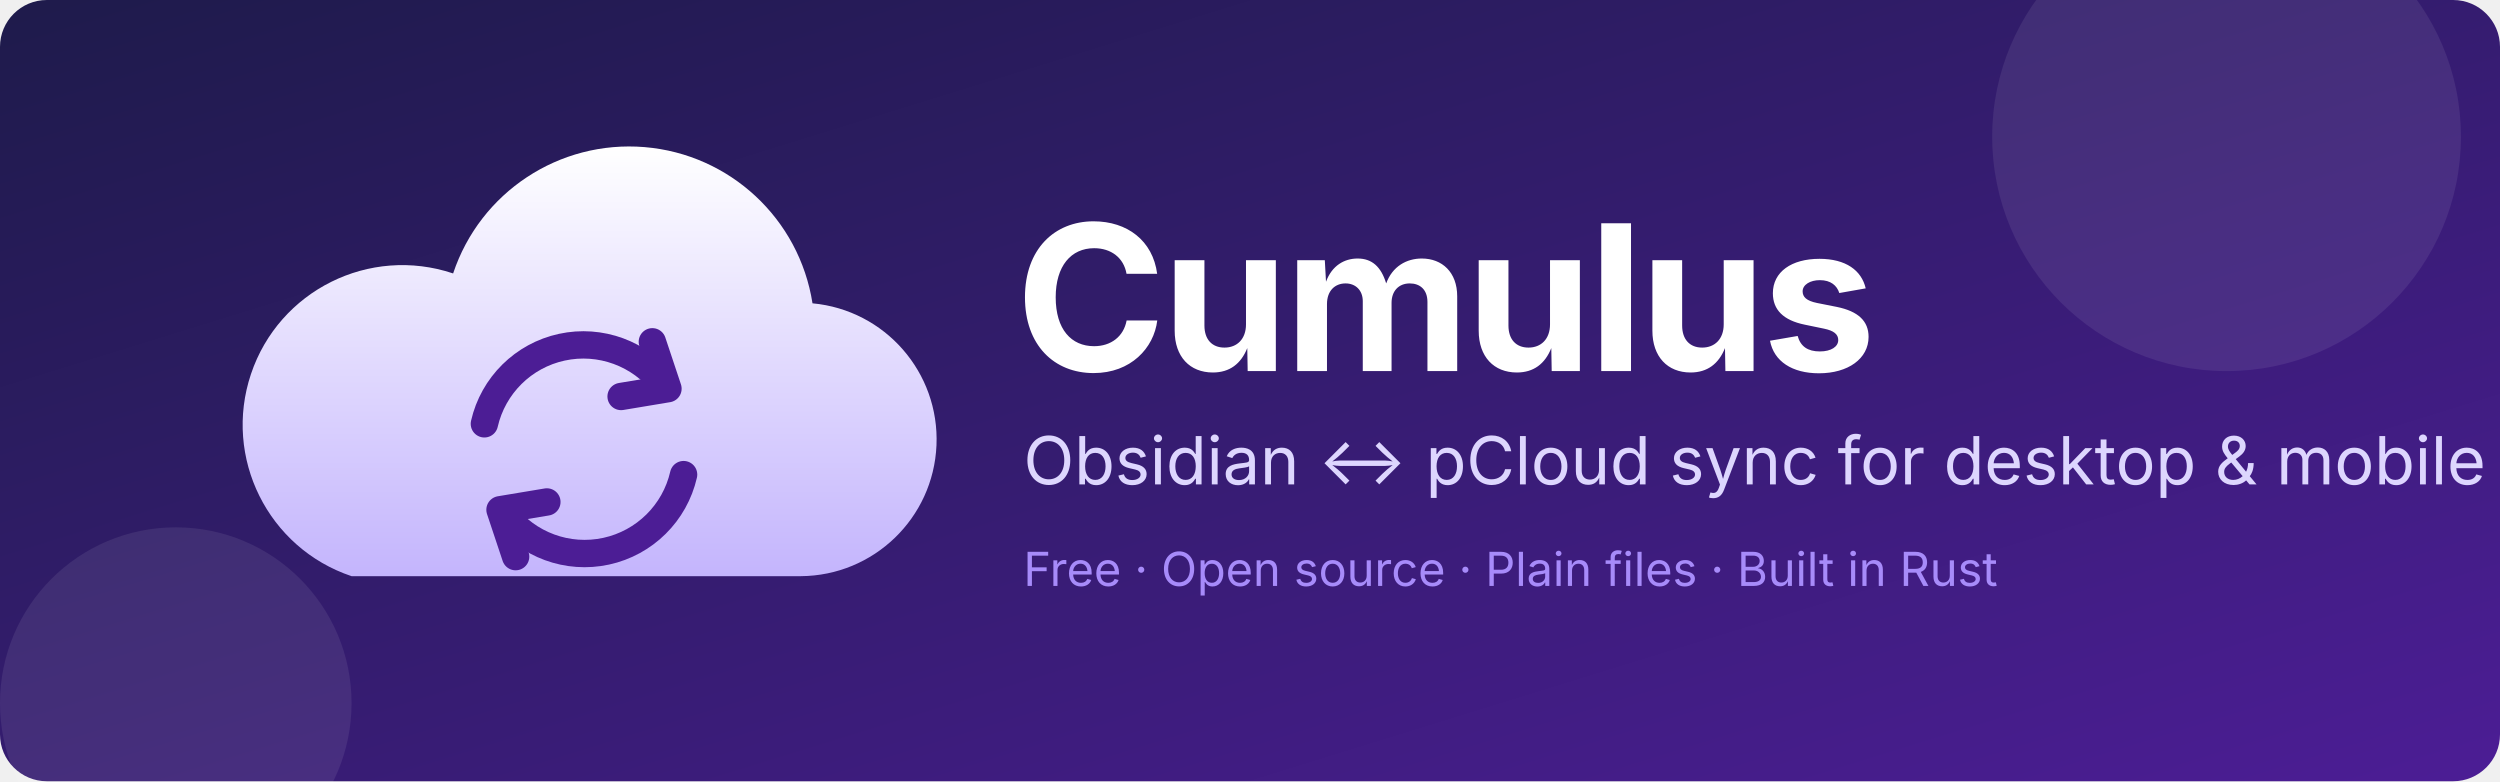
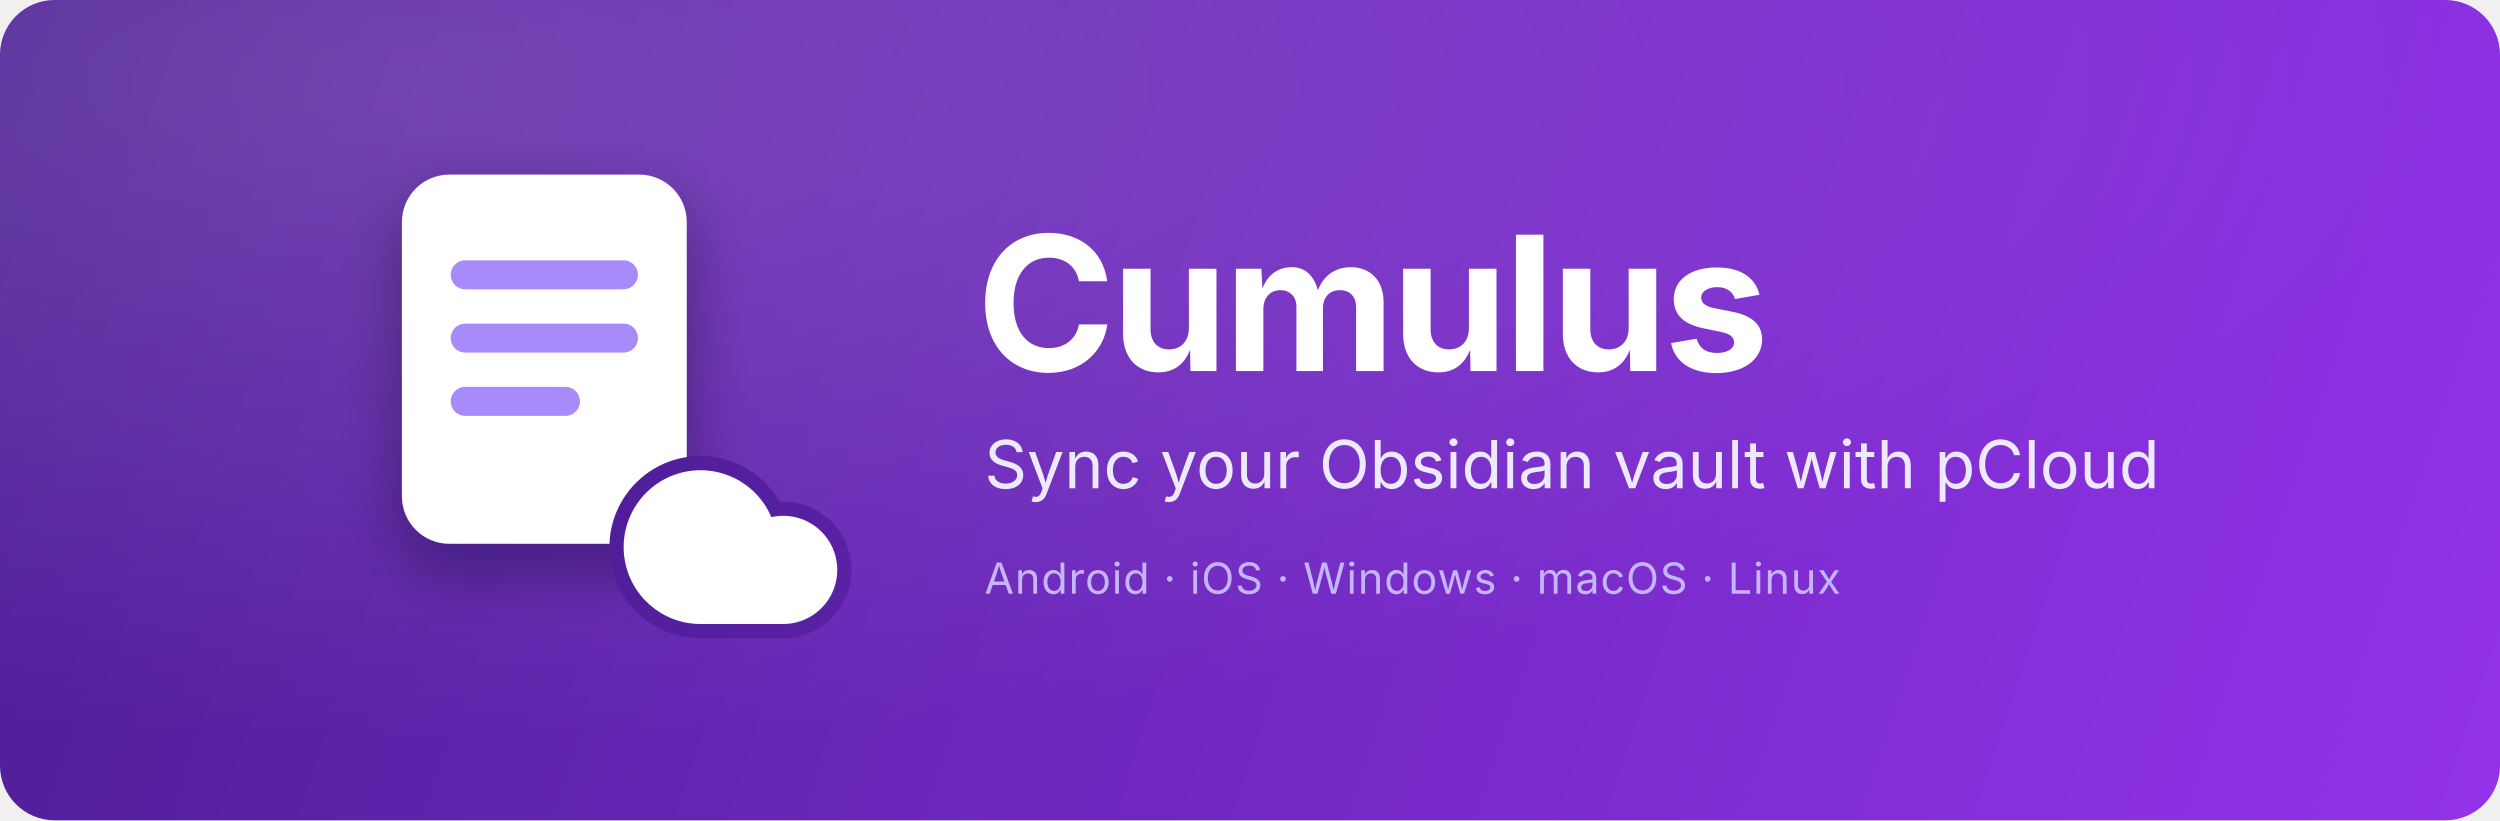
- <svg xmlns="http://www.w3.org/2000/svg" width="1280" height="400" viewBox="0 0 1280 400" role="img" aria-labelledby="t d">
+ <svg xmlns="http://www.w3.org/2000/svg" width="1280" height="420" viewBox="0 0 1280 420" role="img" aria-labelledby="t d">
  <defs>
-     <linearGradient id="bg" x1="0" y1="0" x2="1" y2="1">
-       <stop offset="0" stop-color="#1e1b4b" />
-       <stop offset="1" stop-color="#4c1d95" />
+     <path id="cloud" d="M106 186A54 54 0 1 1 155.72 110.92A38 38 0 1 1 164 186Z" />
+     <linearGradient id="bg" gradientUnits="userSpaceOnUse" x1="0" y1="0" x2="1280" y2="420">
+       <stop offset="0" stop-color="#4c1d95" />
+       <stop offset="1" stop-color="#9333ea" />
    </linearGradient>
-     <linearGradient id="cloud" x1="0" y1="0" x2="0" y2="1">
-       <stop offset="0" stop-color="#ffffff" />
-       <stop offset="1" stop-color="#c4b5fd" />
-     </linearGradient>
+     <radialGradient id="glow" cx="0.18" cy="0.1" r="0.8">
+       <stop offset="0" stop-color="#fff" stop-opacity="0.16" />
+       <stop offset="1" stop-color="#fff" stop-opacity="0" />
+     </radialGradient>
+     <filter id="shadow" x="-30%" y="-30%" width="160%" height="170%">
+       <feDropShadow dx="0" dy="10" stdDeviation="12" flood-color="#0d0624" flood-opacity="0.35" />
+     </filter>
  </defs>
-   <rect width="1280" height="400" rx="24" fill="url(#bg)" />
-   <g opacity="0.08" fill="#fff">
-     <circle cx="1140" cy="70" r="120" />
-     <circle cx="90" cy="360" r="90" />
-   </g>
-   <g transform="translate(120 105)">
-     <path d="M60 190 h230 a70 70 0 0 0 6-139.7 A95 95 0 0 0 112 35 A62 62 0 0 0 60 190 z" fill="url(#cloud)" />
-     <g fill="none" stroke="#4c1d95" stroke-width="14" stroke-linecap="round" stroke-linejoin="round">
-       <path d="M128 112 a52 52 0 0 1 92-20" />
-       <path d="M214 70 l8 24 -24 4" />
-       <path d="M230 138 a52 52 0 0 1 -92 20" />
-       <path d="M144 180 l-8 -24 24 -4" />
+   <rect width="1280" height="420" rx="28" fill="url(#bg)" />
+   <rect width="1280" height="420" rx="28" fill="url(#glow)" />
+   <g transform="translate(141 30) scale(1.35)">
+     <g transform="translate(-14 -2)">
+       <rect x="62" y="46" width="108" height="140" rx="18" fill="#fff" filter="url(#shadow)" />
+       <path d="M86 84H146M86 108H146M86 132H124" stroke="#a78bfa" stroke-width="11" stroke-linecap="round" />
+       <use href="#cloud" transform="translate(118 116) scale(0.54)" fill="#fff" stroke="url(#bg)" stroke-width="20" paint-order="stroke" />
    </g>
  </g>
-   <g font-family="Segoe UI, Inter, Helvetica, Arial, sans-serif" fill="#fff">
-     <text x="520" y="190" font-size="104" font-weight="700" letter-spacing="-2">Cumulus</text>
-     <text x="524" y="248" font-size="34" fill="#ddd6fe">Obsidian ↔ pCloud sync for desktop &amp; mobile</text>
-     <text x="524" y="300" font-size="24" fill="#a78bfa">Free · Open source · Plain files · Built in Rust</text>
+   <g font-family="Inter, 'Segoe UI', Helvetica, Arial, sans-serif" fill="#fff">
+     <text x="500" y="190" font-size="96" font-weight="700" letter-spacing="-2">Cumulus</text>
+     <text x="504" y="250" font-size="34" fill="#ede9fe">Sync your Obsidian vault with pCloud</text>
+     <text x="504" y="304" font-size="22" fill="#c4b5fd" letter-spacing="0.5">Android  ·  iOS  ·  Windows  ·  macOS  ·  Linux</text>
  </g>
</svg>
